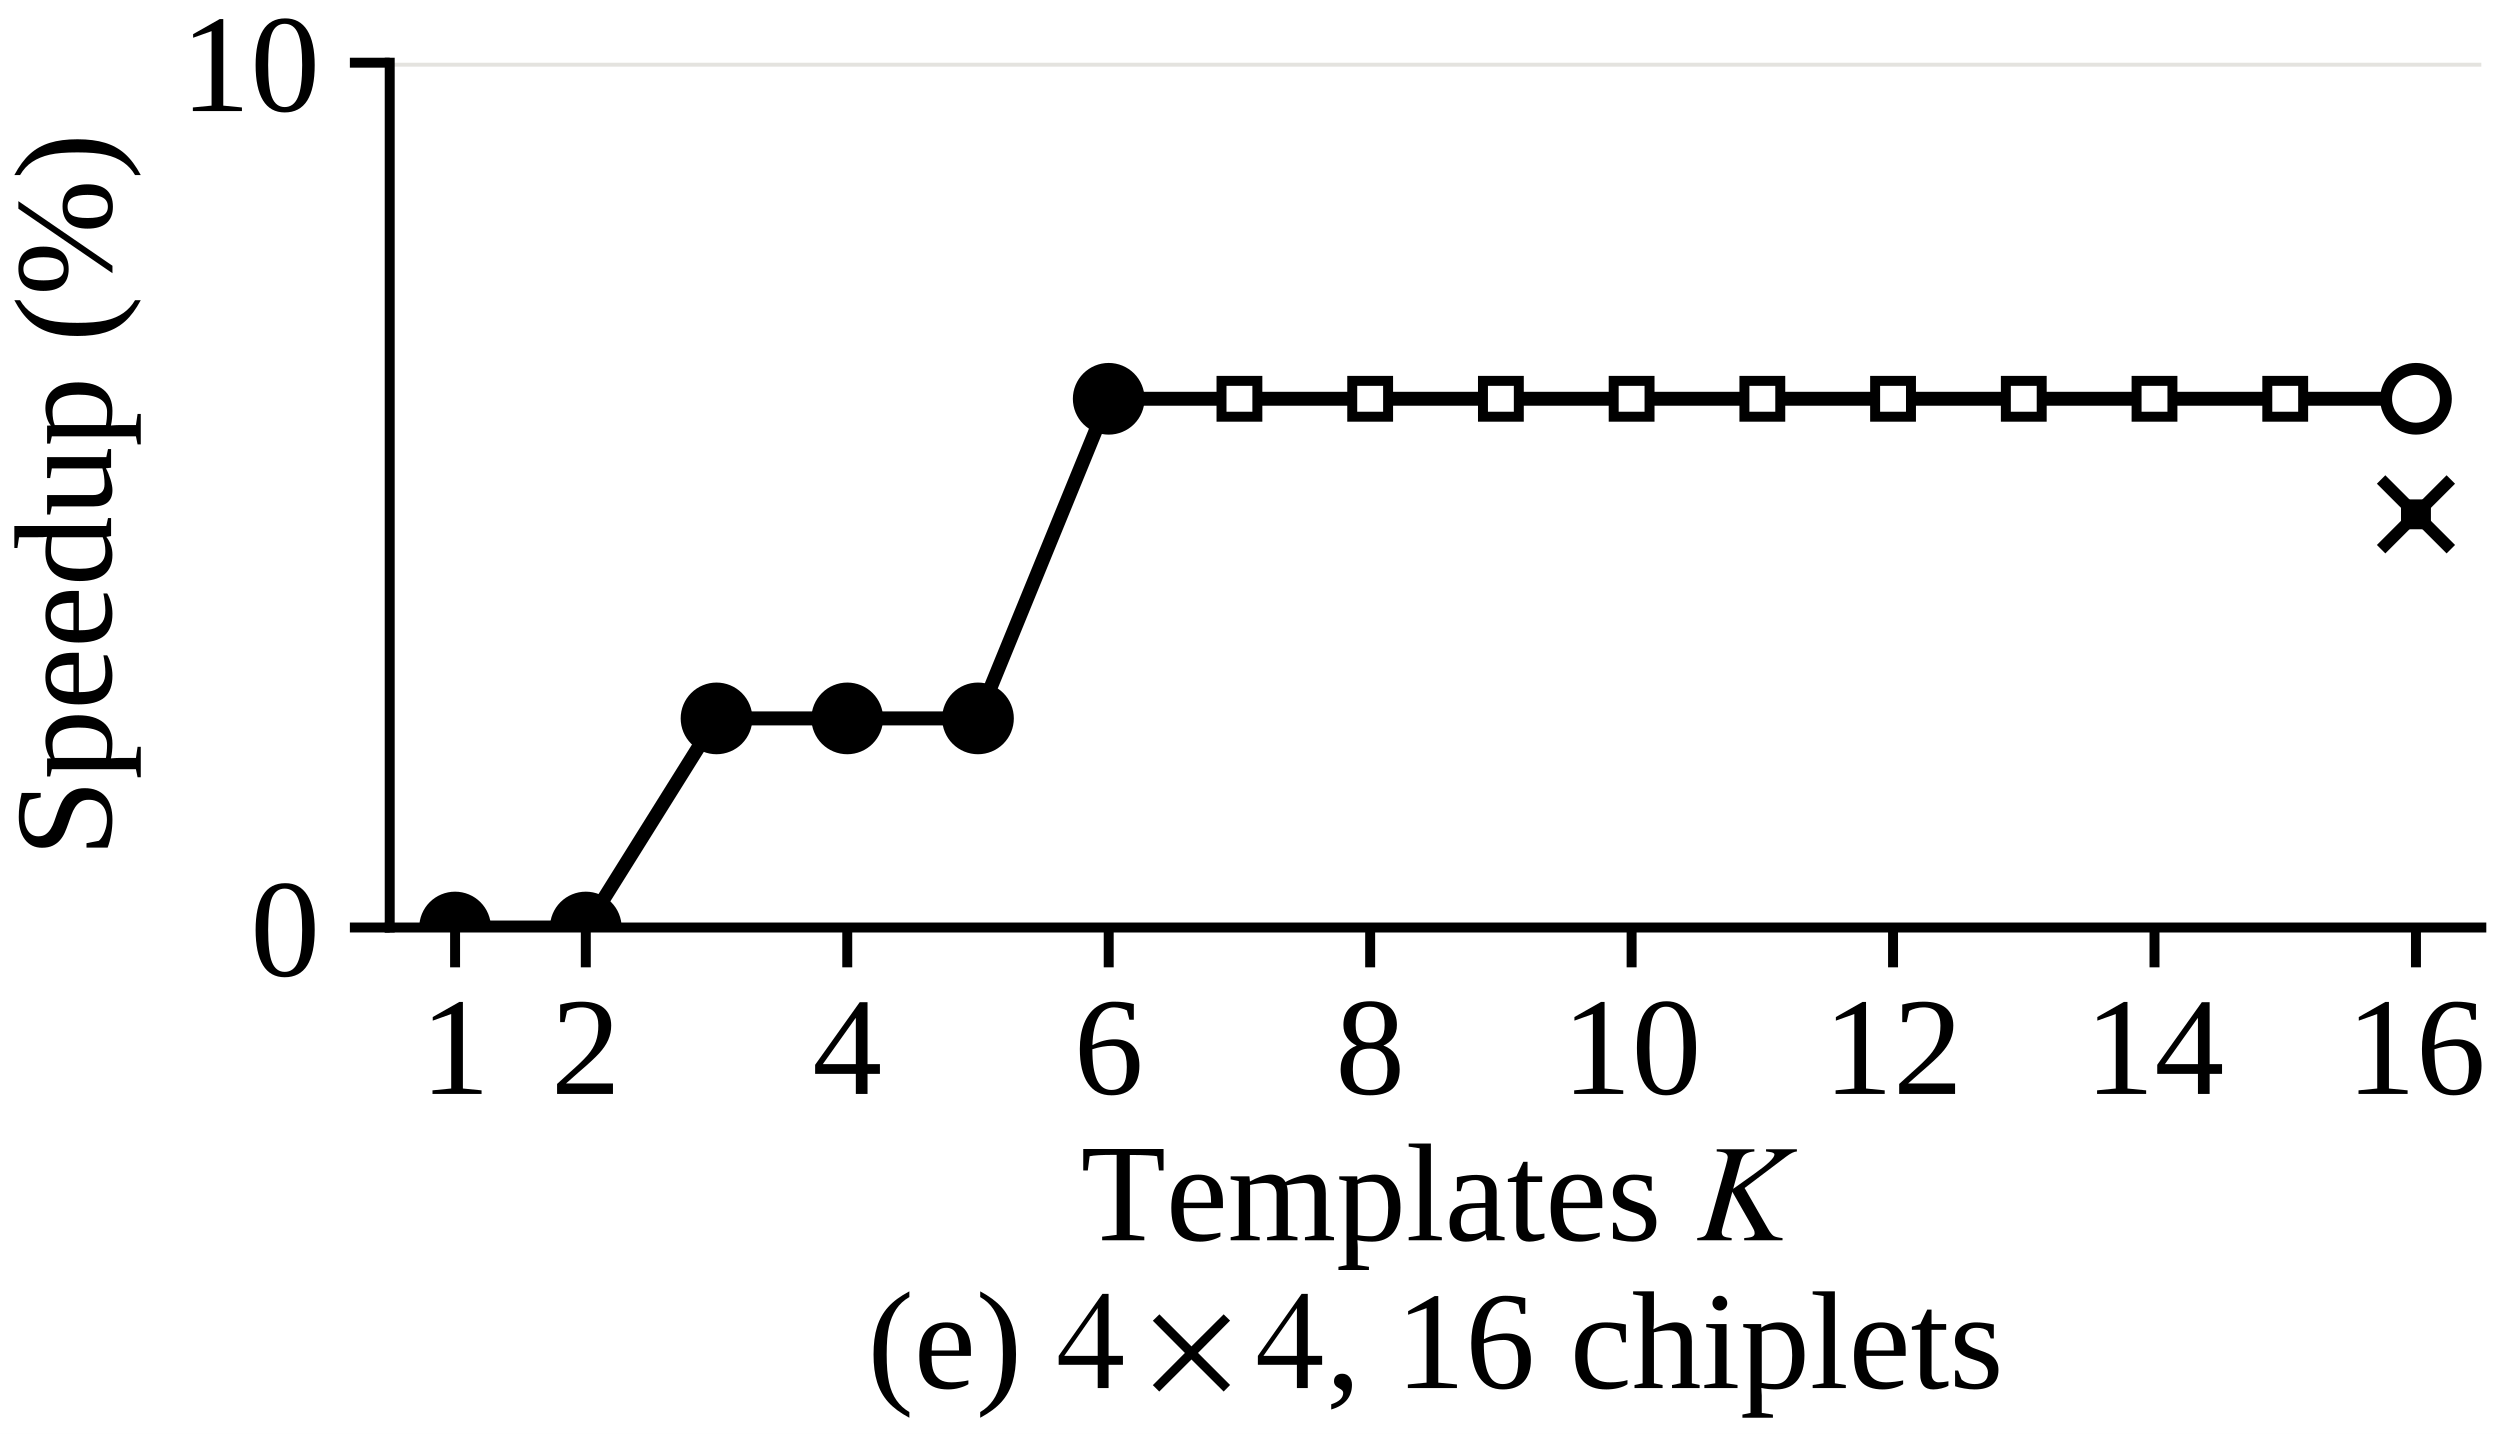
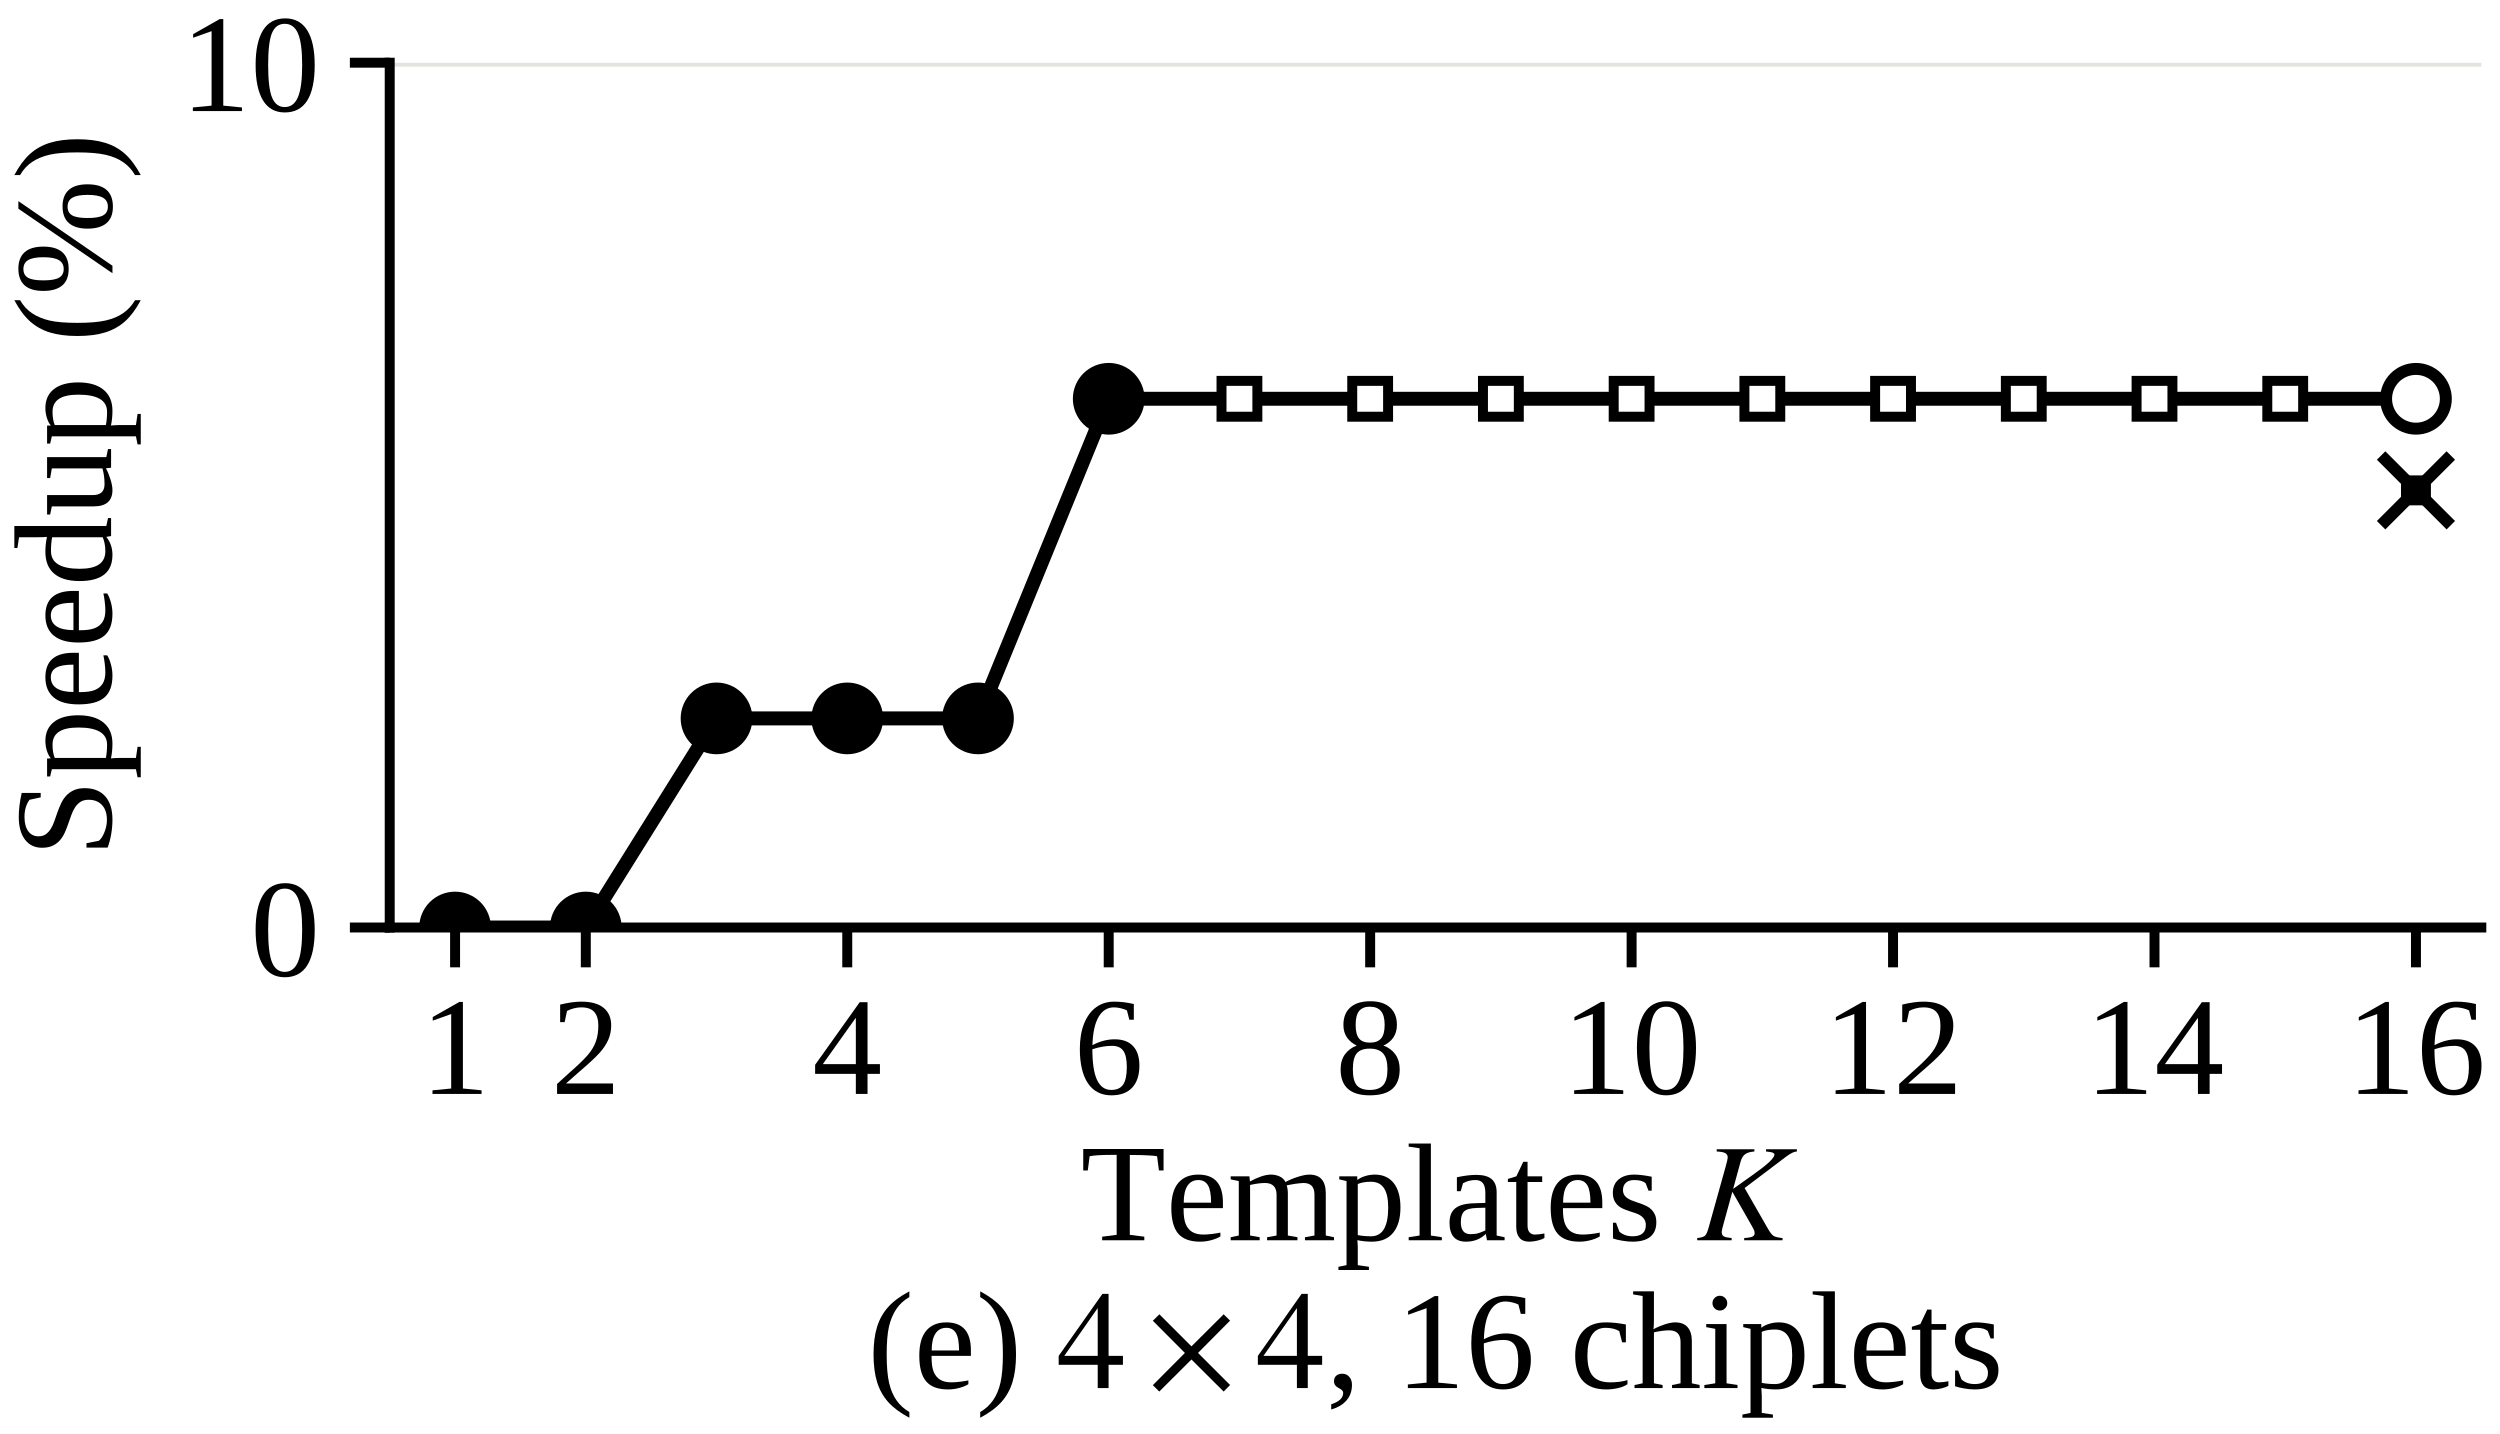
<svg xmlns="http://www.w3.org/2000/svg" xmlns:xlink="http://www.w3.org/1999/xlink" width="125.529pt" height="72pt" viewBox="0 0 125.529 72" version="1.1">
  <defs>
    <style type="text/css">*{stroke-linejoin: round; stroke-linecap: butt}</style>
  </defs>
  <g id="figure_1">
    <g id="patch_1">
      <path d="M 0 72  L 125.529 72  L 125.529 0  L 0 0  z " style="fill: #ffffff" />
    </g>
    <g id="axes_1">
      <g id="patch_2">
        <path d="M 19.568 46.572  L 124.591 46.572  L 124.591 3.149  L 19.568 3.149  z " style="fill: #ffffff" />
      </g>
      <g id="matplotlib.axis_1">
        <g id="xtick_1">
          <g id="line2d_1">
            <defs>
-               <path id="m3f2a30e1c8" d="M 0 0  L 0 2  " style="stroke: #000000; stroke-width: 0.5" />
-             </defs>
-             <g>
-               <use xlink:href="#m3f2a30e1c8" x="22.85" y="46.572" style="stroke: #000000; stroke-width: 0.5" />
+               <path id="m6d4c251b62" d="M 0 0  L 0 2  " style="stroke: #000000; stroke-width: 0.5" />
+             </defs>
+             <g>
+               <use xlink:href="#m6d4c251b62" x="22.85" y="46.572" style="stroke: #000000; stroke-width: 0.5" />
            </g>
          </g>
          <g id="text_1">
            <g transform="translate(21.1001 54.92922) scale(0.07 -0.07)">
              <defs>
                <path id="LiberationSerif-31" d="M 1959 250  L 2816 166  L 2816 0  L 563 0  L 563 166  L 1422 250  L 1422 3669  L 575 3366  L 575 3531  L 1797 4225  L 1959 4225  L 1959 250  z " transform="scale(0.015625)" />
              </defs>
              <use xlink:href="#LiberationSerif-31" />
            </g>
          </g>
        </g>
        <g id="xtick_2">
          <g id="line2d_2">
            <g>
-               <use xlink:href="#m3f2a30e1c8" x="29.414" y="46.572" style="stroke: #000000; stroke-width: 0.5" />
+               <use xlink:href="#m6d4c251b62" x="29.414" y="46.572" style="stroke: #000000; stroke-width: 0.5" />
            </g>
          </g>
          <g id="text_2">
            <g transform="translate(27.66404 54.92922) scale(0.07 -0.07)">
              <defs>
                <path id="LiberationSerif-32" d="M 2847 0  L 281 0  L 281 459  L 863 988  Q 1422 1478 1684 1781  Q 1947 2084 2061 2406  Q 2175 2728 2175 3144  Q 2175 3550 1990 3762  Q 1806 3975 1388 3975  Q 1222 3975 1047 3929  Q 872 3884 738 3809  L 628 3297  L 422 3297  L 422 4103  Q 991 4238 1388 4238  Q 2075 4238 2420 3952  Q 2766 3666 2766 3144  Q 2766 2794 2630 2483  Q 2494 2172 2212 1864  Q 1931 1556 1281 1003  Q 1003 766 691 481  L 2847 481  L 2847 0  z " transform="scale(0.015625)" />
              </defs>
              <use xlink:href="#LiberationSerif-32" />
            </g>
          </g>
        </g>
        <g id="xtick_3">
          <g id="line2d_3">
            <g>
-               <use xlink:href="#m3f2a30e1c8" x="42.542" y="46.572" style="stroke: #000000; stroke-width: 0.5" />
+               <use xlink:href="#m6d4c251b62" x="42.542" y="46.572" style="stroke: #000000; stroke-width: 0.5" />
            </g>
          </g>
          <g id="text_3">
            <g transform="translate(40.79193 54.92922) scale(0.07 -0.07)">
              <defs>
                <path id="LiberationSerif-34" d="M 2531 922  L 2531 0  L 1994 0  L 1994 922  L 125 922  L 125 1338  L 2172 4213  L 2531 4213  L 2531 1369  L 3100 1369  L 3100 922  L 2531 922  z M 1994 3478  L 1978 3478  L 478 1369  L 1994 1369  L 1994 3478  z " transform="scale(0.015625)" />
              </defs>
              <use xlink:href="#LiberationSerif-34" />
            </g>
          </g>
        </g>
        <g id="xtick_4">
          <g id="line2d_4">
            <g>
-               <use xlink:href="#m3f2a30e1c8" x="55.67" y="46.572" style="stroke: #000000; stroke-width: 0.5" />
+               <use xlink:href="#m6d4c251b62" x="55.67" y="46.572" style="stroke: #000000; stroke-width: 0.5" />
            </g>
          </g>
          <g id="text_4">
            <g transform="translate(53.91982 54.92922) scale(0.07 -0.07)">
              <defs>
                <path id="LiberationSerif-36" d="M 3009 1300  Q 3009 647 2679 292  Q 2350 -63 1728 -63  Q 1022 -63 648 487  Q 275 1038 275 2069  Q 275 2744 472 3234  Q 669 3725 1023 3981  Q 1378 4238 1844 4238  Q 2300 4238 2753 4128  L 2753 3406  L 2547 3406  L 2438 3834  Q 2334 3891 2159 3933  Q 1984 3975 1844 3975  Q 1388 3975 1133 3533  Q 878 3091 853 2241  Q 1363 2509 1875 2509  Q 2428 2509 2718 2198  Q 3009 1888 3009 1300  z M 1716 184  Q 2094 184 2262 429  Q 2431 675 2431 1241  Q 2431 1753 2270 1981  Q 2109 2209 1759 2209  Q 1331 2209 850 2053  Q 850 1100 1065 642  Q 1281 184 1716 184  z " transform="scale(0.015625)" />
              </defs>
              <use xlink:href="#LiberationSerif-36" />
            </g>
          </g>
        </g>
        <g id="xtick_5">
          <g id="line2d_5">
            <g>
-               <use xlink:href="#m3f2a30e1c8" x="68.798" y="46.572" style="stroke: #000000; stroke-width: 0.5" />
+               <use xlink:href="#m6d4c251b62" x="68.798" y="46.572" style="stroke: #000000; stroke-width: 0.5" />
            </g>
          </g>
          <g id="text_5">
            <g transform="translate(67.04771 54.92922) scale(0.07 -0.07)">
              <defs>
                <path id="LiberationSerif-38" d="M 2828 3169  Q 2828 2825 2661 2586  Q 2494 2347 2209 2222  Q 2566 2091 2761 1811  Q 2956 1531 2956 1131  Q 2956 538 2622 237  Q 2288 -63 1581 -63  Q 244 -63 244 1131  Q 244 1547 444 1820  Q 644 2094 984 2222  Q 713 2347 542 2584  Q 372 2822 372 3169  Q 372 3688 689 3972  Q 1006 4256 1606 4256  Q 2188 4256 2508 3973  Q 2828 3691 2828 3169  z M 2394 1131  Q 2394 1631 2198 1856  Q 2003 2081 1581 2081  Q 1169 2081 987 1867  Q 806 1653 806 1131  Q 806 603 990 393  Q 1175 184 1581 184  Q 1997 184 2195 401  Q 2394 619 2394 1131  z M 2266 3169  Q 2266 3600 2097 3803  Q 1928 4006 1588 4006  Q 1256 4006 1095 3809  Q 934 3613 934 3169  Q 934 2734 1090 2545  Q 1247 2356 1588 2356  Q 1938 2356 2102 2548  Q 2266 2741 2266 3169  z " transform="scale(0.015625)" />
              </defs>
              <use xlink:href="#LiberationSerif-38" />
            </g>
          </g>
        </g>
        <g id="xtick_6">
          <g id="line2d_6">
            <g>
-               <use xlink:href="#m3f2a30e1c8" x="81.926" y="46.572" style="stroke: #000000; stroke-width: 0.5" />
+               <use xlink:href="#m6d4c251b62" x="81.926" y="46.572" style="stroke: #000000; stroke-width: 0.5" />
            </g>
          </g>
          <g id="text_6">
            <g transform="translate(78.4256 54.92922) scale(0.07 -0.07)">
              <defs>
                <path id="LiberationSerif-30" d="M 2956 2113  Q 2956 -63 1581 -63  Q 919 -63 581 493  Q 244 1050 244 2113  Q 244 3153 581 3704  Q 919 4256 1606 4256  Q 2269 4256 2612 3711  Q 2956 3166 2956 2113  z M 2381 2113  Q 2381 3119 2190 3562  Q 2000 4006 1581 4006  Q 1175 4006 997 3587  Q 819 3169 819 2113  Q 819 1050 1000 617  Q 1181 184 1581 184  Q 1994 184 2187 639  Q 2381 1094 2381 2113  z " transform="scale(0.015625)" />
              </defs>
              <use xlink:href="#LiberationSerif-31" />
              <use xlink:href="#LiberationSerif-30" x="50" />
            </g>
          </g>
        </g>
        <g id="xtick_7">
          <g id="line2d_7">
            <g>
-               <use xlink:href="#m3f2a30e1c8" x="95.053" y="46.572" style="stroke: #000000; stroke-width: 0.5" />
+               <use xlink:href="#m6d4c251b62" x="95.053" y="46.572" style="stroke: #000000; stroke-width: 0.5" />
            </g>
          </g>
          <g id="text_7">
            <g transform="translate(91.55348 54.92922) scale(0.07 -0.07)">
              <use xlink:href="#LiberationSerif-31" />
              <use xlink:href="#LiberationSerif-32" x="50" />
            </g>
          </g>
        </g>
        <g id="xtick_8">
          <g id="line2d_8">
            <g>
-               <use xlink:href="#m3f2a30e1c8" x="108.181" y="46.572" style="stroke: #000000; stroke-width: 0.5" />
+               <use xlink:href="#m6d4c251b62" x="108.181" y="46.572" style="stroke: #000000; stroke-width: 0.5" />
            </g>
          </g>
          <g id="text_8">
            <g transform="translate(104.6814 54.92922) scale(0.07 -0.07)">
              <use xlink:href="#LiberationSerif-31" />
              <use xlink:href="#LiberationSerif-34" x="50" />
            </g>
          </g>
        </g>
        <g id="xtick_9">
          <g id="line2d_9">
            <g>
-               <use xlink:href="#m3f2a30e1c8" x="121.309" y="46.572" style="stroke: #000000; stroke-width: 0.5" />
+               <use xlink:href="#m6d4c251b62" x="121.309" y="46.572" style="stroke: #000000; stroke-width: 0.5" />
            </g>
          </g>
          <g id="text_9">
            <g transform="translate(117.8093 54.92922) scale(0.07 -0.07)">
              <use xlink:href="#LiberationSerif-31" />
              <use xlink:href="#LiberationSerif-36" x="50" />
            </g>
          </g>
        </g>
        <g id="text_10">
          <g transform="translate(54.26468 62.32) scale(0.07 -0.07)">
            <defs>
              <path id="LiberationSerif-54" d="M 984 0  L 984 166  L 1650 250  L 1650 3922  L 1491 3922  Q 700 3922 409 3859  L 325 3206  L 116 3206  L 116 4191  L 3803 4191  L 3803 3206  L 3591 3206  L 3506 3859  Q 3413 3881 3097 3898  Q 2781 3916 2406 3916  L 2253 3916  L 2253 250  L 2919 166  L 2919 0  L 984 0  z " transform="scale(0.015625)" />
              <path id="LiberationSerif-65" d="M 813 1478  L 813 1422  Q 813 991 908 752  Q 1003 513 1201 388  Q 1400 263 1722 263  Q 1891 263 2122 291  Q 2353 319 2503 353  L 2503 178  Q 2353 81 2095 9  Q 1838 -63 1569 -63  Q 884 -63 567 306  Q 250 675 250 1491  Q 250 2259 572 2637  Q 894 3016 1491 3016  Q 2619 3016 2619 1734  L 2619 1478  L 813 1478  z M 1491 2766  Q 1166 2766 992 2503  Q 819 2241 819 1728  L 2075 1728  Q 2075 2288 1931 2527  Q 1788 2766 1491 2766  z " transform="scale(0.015625)" />
              <path id="LiberationSerif-6d" d="M 1019 2700  Q 1253 2834 1515 2925  Q 1778 3016 1978 3016  Q 2194 3016 2376 2934  Q 2559 2853 2650 2675  Q 2891 2809 3214 2912  Q 3538 3016 3750 3016  Q 4500 3016 4500 2150  L 4500 219  L 4878 141  L 4878 0  L 3544 0  L 3544 141  L 3981 219  L 3981 2094  Q 3981 2631 3481 2631  Q 3400 2631 3292 2618  Q 3184 2606 3076 2590  Q 2969 2575 2870 2554  Q 2772 2534 2706 2522  Q 2759 2353 2759 2150  L 2759 219  L 3200 141  L 3200 0  L 1806 0  L 1806 141  L 2241 219  L 2241 2094  Q 2241 2353 2108 2492  Q 1975 2631 1709 2631  Q 1434 2631 1025 2541  L 1025 219  L 1466 141  L 1466 0  L 134 0  L 134 141  L 506 219  L 506 2719  L 134 2797  L 134 2938  L 994 2938  L 1019 2700  z " transform="scale(0.015625)" />
              <path id="LiberationSerif-70" d="M 475 2719  L 141 2797  L 141 2938  L 966 2938  L 972 2766  Q 1103 2878 1323 2947  Q 1544 3016 1772 3016  Q 2334 3016 2642 2625  Q 2950 2234 2950 1503  Q 2950 756 2614 346  Q 2278 -63 1644 -63  Q 1291 -63 972 6  Q 991 -219 991 -347  L 991 -1141  L 1503 -1216  L 1503 -1363  L 103 -1363  L 103 -1216  L 475 -1141  L 475 2719  z M 2388 1503  Q 2388 2103 2192 2395  Q 1997 2688 1600 2688  Q 1234 2688 991 2584  L 991 238  Q 1269 184 1600 184  Q 2388 184 2388 1503  z " transform="scale(0.015625)" />
              <path id="LiberationSerif-6c" d="M 1147 219  L 1650 141  L 1650 0  L 128 0  L 128 141  L 628 219  L 628 4225  L 128 4300  L 128 4441  L 1147 4441  L 1147 219  z " transform="scale(0.015625)" />
              <path id="LiberationSerif-61" d="M 1453 3003  Q 1934 3003 2161 2806  Q 2388 2609 2388 2203  L 2388 219  L 2753 141  L 2753 0  L 1947 0  L 1888 294  Q 1531 -63 978 -63  Q 225 -63 225 813  Q 225 1106 339 1298  Q 453 1491 703 1592  Q 953 1694 1428 1703  L 1869 1716  L 1869 2175  Q 1869 2478 1758 2622  Q 1647 2766 1416 2766  Q 1103 2766 844 2619  L 738 2253  L 563 2253  L 563 2894  Q 1069 3003 1453 3003  z M 1869 1497  L 1459 1484  Q 1041 1469 892 1322  Q 744 1175 744 831  Q 744 281 1191 281  Q 1403 281 1558 329  Q 1713 378 1869 453  L 1869 1497  z " transform="scale(0.015625)" />
              <path id="LiberationSerif-74" d="M 1044 -63  Q 744 -63 595 115  Q 447 294 447 616  L 447 2675  L 63 2675  L 63 2816  L 453 2938  L 769 3603  L 966 3603  L 966 2938  L 1638 2938  L 1638 2675  L 966 2675  L 966 672  Q 966 469 1058 366  Q 1150 263 1300 263  Q 1481 263 1741 313  L 1741 109  Q 1631 34 1425 -14  Q 1219 -63 1044 -63  z " transform="scale(0.015625)" />
              <path id="LiberationSerif-73" d="M 2259 825  Q 2259 388 1982 162  Q 1706 -63 1166 -63  Q 947 -63 683 -17  Q 419 28 269 84  L 269 806  L 409 806  L 563 397  Q 797 184 1172 184  Q 1778 184 1778 703  Q 1778 1084 1300 1247  L 1022 1338  Q 706 1441 562 1547  Q 419 1653 341 1808  Q 263 1963 263 2181  Q 263 2569 527 2792  Q 791 3016 1241 3016  Q 1563 3016 2047 2919  L 2047 2278  L 1900 2278  L 1769 2619  Q 1603 2766 1247 2766  Q 994 2766 861 2641  Q 728 2516 728 2303  Q 728 2125 848 2003  Q 969 1881 1213 1800  Q 1672 1644 1812 1572  Q 1953 1500 2051 1395  Q 2150 1291 2204 1156  Q 2259 1022 2259 825  z " transform="scale(0.015625)" />
              <path id="LiberationSerif-20" transform="scale(0.015625)" />
              <path id="STIXGeneral-Italic-4b" d="M 4621 4179  L 4621 4077  Q 4442 4077 4128 3840  L 2221 2400  L 3296 525  Q 3443 269 3552 201  Q 3661 134 3962 102  L 3962 0  L 2202 0  L 2202 102  L 2387 122  Q 2682 147 2682 326  Q 2682 365 2672 409  Q 2662 454 2630 515  Q 2598 576 2579 611  Q 2560 646 2509 736  Q 2458 826 2445 851  L 1658 2227  L 1242 710  Q 1171 467 1171 384  Q 1171 237 1264 182  Q 1357 128 1626 102  L 1626 0  L 45 0  L 45 102  Q 320 134 403 211  Q 486 288 563 557  L 1357 3405  Q 1446 3725 1446 3802  Q 1446 3936 1337 4000  Q 1229 4064 941 4077  L 941 4179  L 2669 4179  L 2669 4077  Q 2400 4058 2253 3958  Q 2106 3859 2035 3603  L 1696 2362  L 2675 3059  Q 3590 3706 3590 3936  Q 3590 4032 3360 4058  L 3206 4077  L 3206 4179  L 4621 4179  z " transform="scale(0.015625)" />
            </defs>
            <use xlink:href="#LiberationSerif-54" transform="translate(0 0.609375)" />
            <use xlink:href="#LiberationSerif-65" transform="translate(61.08398 0.609375)" />
            <use xlink:href="#LiberationSerif-6d" transform="translate(105.4688 0.609375)" />
            <use xlink:href="#LiberationSerif-70" transform="translate(183.252 0.609375)" />
            <use xlink:href="#LiberationSerif-6c" transform="translate(233.252 0.609375)" />
            <use xlink:href="#LiberationSerif-61" transform="translate(261.0352 0.609375)" />
            <use xlink:href="#LiberationSerif-74" transform="translate(305.4199 0.609375)" />
            <use xlink:href="#LiberationSerif-65" transform="translate(333.2031 0.609375)" />
            <use xlink:href="#LiberationSerif-73" transform="translate(377.5879 0.609375)" />
            <use xlink:href="#LiberationSerif-20" transform="translate(416.5039 0.609375)" />
            <use xlink:href="#STIXGeneral-Italic-4b" transform="translate(441.5039 0.609375)" />
          </g>
          <g transform="translate(43.55468 69.74) scale(0.07 -0.07)">
            <defs>
              <path id="LiberationSerif-28" d="M 884 1544  Q 884 731 993 248  Q 1103 -234 1337 -565  Q 1572 -897 1925 -1100  L 1925 -1363  Q 1306 -1034 957 -645  Q 609 -256 445 270  Q 281 797 281 1544  Q 281 2288 443 2811  Q 606 3334 953 3721  Q 1300 4109 1925 4441  L 1925 4178  Q 1544 3959 1319 3617  Q 1094 3275 989 2819  Q 884 2363 884 1544  z " transform="scale(0.015625)" />
              <path id="LiberationSerif-29" d="M 206 -1363  L 206 -1100  Q 559 -897 793 -564  Q 1028 -231 1137 251  Q 1247 734 1247 1544  Q 1247 2363 1142 2819  Q 1038 3275 813 3617  Q 588 3959 206 4178  L 206 4441  Q 831 4106 1178 3720  Q 1525 3334 1687 2811  Q 1850 2288 1850 1544  Q 1850 800 1687 273  Q 1525 -253 1178 -640  Q 831 -1028 206 -1363  z " transform="scale(0.015625)" />
              <path id="STIXGeneral-Regular-34" d="M 3027 1069  L 2368 1069  L 2368 0  L 1869 0  L 1869 1069  L 77 1069  L 77 1478  L 2086 4326  L 2368 4326  L 2368 1478  L 3027 1478  L 3027 1069  z M 1869 1478  L 1869 3674  L 333 1478  L 1869 1478  z " transform="scale(0.015625)" />
              <path id="STIXGeneral-Regular-d7" d="M 3821 141  L 3526 -160  L 2048 1312  L 570 -160  L 275 134  L 1747 1613  L 275 3091  L 576 3386  L 2048 1914  L 3526 3386  L 3821 3098  L 2349 1613  L 3821 141  z " transform="scale(0.015625)" />
              <path id="LiberationSerif-2c" d="M 1197 153  Q 1197 -275 948 -564  Q 700 -853 244 -984  L 244 -744  Q 794 -569 794 -219  Q 794 -156 747 -106  Q 700 -56 584 3  Q 372 113 372 313  Q 372 481 478 570  Q 584 659 750 659  Q 950 659 1073 515  Q 1197 372 1197 153  z " transform="scale(0.015625)" />
              <path id="LiberationSerif-63" d="M 2644 178  Q 2491 66 2222 1  Q 1953 -63 1672 -63  Q 244 -63 244 1491  Q 244 2225 608 2620  Q 972 3016 1650 3016  Q 2072 3016 2572 2919  L 2572 2100  L 2400 2100  L 2266 2619  Q 2006 2766 1644 2766  Q 806 2766 806 1491  Q 806 828 1061 545  Q 1316 263 1850 263  Q 2306 263 2644 366  L 2644 178  z " transform="scale(0.015625)" />
              <path id="LiberationSerif-68" d="M 1019 3169  Q 1019 2844 997 2700  Q 1222 2828 1508 2922  Q 1794 3016 1991 3016  Q 2372 3016 2565 2794  Q 2759 2572 2759 2150  L 2759 219  L 3116 141  L 3116 0  L 1850 0  L 1850 141  L 2241 219  L 2241 2113  Q 2241 2650 1722 2650  Q 1428 2650 1019 2559  L 1019 219  L 1416 141  L 1416 0  L 128 0  L 128 141  L 500 219  L 500 4225  L 63 4300  L 63 4441  L 1019 4441  L 1019 3169  z " transform="scale(0.015625)" />
              <path id="LiberationSerif-69" d="M 1184 3897  Q 1184 3759 1084 3659  Q 984 3559 844 3559  Q 706 3559 606 3659  Q 506 3759 506 3897  Q 506 4038 606 4138  Q 706 4238 844 4238  Q 984 4238 1084 4138  Q 1184 4038 1184 3897  z M 1153 219  L 1656 141  L 1656 0  L 134 0  L 134 141  L 634 219  L 634 2719  L 219 2797  L 219 2938  L 1153 2938  L 1153 219  z " transform="scale(0.015625)" />
            </defs>
            <use xlink:href="#LiberationSerif-28" transform="translate(0 0.609375)" />
            <use xlink:href="#LiberationSerif-65" transform="translate(33.30078 0.609375)" />
            <use xlink:href="#LiberationSerif-29" transform="translate(77.68555 0.609375)" />
            <use xlink:href="#LiberationSerif-20" transform="translate(110.9863 0.609375)" />
            <use xlink:href="#STIXGeneral-Regular-34" transform="translate(135.9863 0.609375)" />
            <use xlink:href="#STIXGeneral-Regular-d7" transform="translate(200.4263 0.609375)" />
            <use xlink:href="#STIXGeneral-Regular-34" transform="translate(278.8663 0.609375)" />
            <use xlink:href="#LiberationSerif-2c" transform="translate(328.8663 0.609375)" />
            <use xlink:href="#LiberationSerif-20" transform="translate(353.8663 0.609375)" />
            <use xlink:href="#LiberationSerif-31" transform="translate(378.8663 0.609375)" />
            <use xlink:href="#LiberationSerif-36" transform="translate(428.8663 0.609375)" />
            <use xlink:href="#LiberationSerif-20" transform="translate(478.8663 0.609375)" />
            <use xlink:href="#LiberationSerif-63" transform="translate(503.8663 0.609375)" />
            <use xlink:href="#LiberationSerif-68" transform="translate(548.251 0.609375)" />
            <use xlink:href="#LiberationSerif-69" transform="translate(598.251 0.609375)" />
            <use xlink:href="#LiberationSerif-70" transform="translate(626.0342 0.609375)" />
            <use xlink:href="#LiberationSerif-6c" transform="translate(676.0342 0.609375)" />
            <use xlink:href="#LiberationSerif-65" transform="translate(703.8174 0.609375)" />
            <use xlink:href="#LiberationSerif-74" transform="translate(748.2022 0.609375)" />
            <use xlink:href="#LiberationSerif-73" transform="translate(775.9854 0.609375)" />
          </g>
        </g>
      </g>
      <g id="matplotlib.axis_2">
        <g id="ytick_1">
          <g id="line2d_10">
-             <path d="M 19.568 46.572  L 124.591 46.572  " clip-path="url(#pfae0a63686)" style="fill: none; stroke: #e4e3df; stroke-width: 0.4; stroke-linecap: square" />
+             <path d="M 19.568 46.572  L 124.591 46.572  " clip-path="url(#p0a0367f3e2)" style="fill: none; stroke: #e4e3df; stroke-width: 0.4; stroke-linecap: square" />
          </g>
          <g id="line2d_11">
            <defs>
-               <path id="m8ef1fff574" d="M 0 0  L -2 0  " style="stroke: #000000; stroke-width: 0.5" />
-             </defs>
-             <g>
-               <use xlink:href="#m8ef1fff574" x="19.568" y="46.572" style="stroke: #000000; stroke-width: 0.5" />
+               <path id="med2399370b" d="M 0 0  L -2 0  " style="stroke: #000000; stroke-width: 0.5" />
+             </defs>
+             <g>
+               <use xlink:href="#med2399370b" x="19.568" y="46.572" style="stroke: #000000; stroke-width: 0.5" />
            </g>
          </g>
          <g id="text_11">
            <g transform="translate(12.56813 49.00055) scale(0.07 -0.07)">
              <use xlink:href="#LiberationSerif-30" />
            </g>
          </g>
        </g>
        <g id="ytick_2">
          <g id="line2d_12">
-             <path d="M 19.568 3.149  L 124.591 3.149  " clip-path="url(#pfae0a63686)" style="fill: none; stroke: #e4e3df; stroke-width: 0.4; stroke-linecap: square" />
+             <path d="M 19.568 3.149  L 124.591 3.149  " clip-path="url(#p0a0367f3e2)" style="fill: none; stroke: #e4e3df; stroke-width: 0.4; stroke-linecap: square" />
          </g>
          <g id="line2d_13">
            <g>
-               <use xlink:href="#m8ef1fff574" x="19.568" y="3.149" style="stroke: #000000; stroke-width: 0.5" />
+               <use xlink:href="#med2399370b" x="19.568" y="3.149" style="stroke: #000000; stroke-width: 0.5" />
            </g>
          </g>
          <g id="text_12">
            <g transform="translate(9.068125 5.577344) scale(0.07 -0.07)">
              <use xlink:href="#LiberationSerif-31" />
              <use xlink:href="#LiberationSerif-30" x="50" />
            </g>
          </g>
        </g>
        <g id="text_13">
          <g transform="translate(5.577344 43.03512) rotate(-90) scale(0.07 -0.07)">
            <defs>
              <path id="LiberationSerif-53" d="M 434 1128  L 638 1128  L 747 563  Q 863 416 1145 303  Q 1428 191 1703 191  Q 2141 191 2386 414  Q 2631 638 2631 1031  Q 2631 1256 2536 1403  Q 2441 1550 2286 1651  Q 2131 1753 1934 1823  Q 1738 1894 1530 1966  Q 1322 2038 1125 2125  Q 928 2213 773 2347  Q 619 2481 523 2679  Q 428 2878 428 3169  Q 428 3669 803 3953  Q 1178 4238 1844 4238  Q 2350 4238 2944 4103  L 2944 3231  L 2741 3231  L 2631 3744  Q 2313 3975 1844 3975  Q 1425 3975 1189 3804  Q 953 3634 953 3334  Q 953 3131 1048 2997  Q 1144 2863 1298 2767  Q 1453 2672 1651 2603  Q 1850 2534 2058 2461  Q 2266 2388 2464 2295  Q 2663 2203 2817 2061  Q 2972 1919 3067 1714  Q 3163 1509 3163 1209  Q 3163 603 2791 270  Q 2419 -63 1719 -63  Q 1381 -63 1040 -3  Q 700 56 434 159  L 434 1128  z " transform="scale(0.015625)" />
              <path id="LiberationSerif-64" d="M 2259 219  Q 1906 -63 1434 -63  Q 231 -63 231 1441  Q 231 2213 572 2614  Q 913 3016 1575 3016  Q 1913 3016 2259 2944  Q 2241 3047 2241 3463  L 2241 4225  L 1747 4300  L 1747 4441  L 2759 4441  L 2759 219  L 3122 141  L 3122 0  L 2297 0  L 2259 219  z M 794 1441  Q 794 847 994 555  Q 1194 263 1606 263  Q 1959 263 2241 384  L 2241 2706  Q 1963 2759 1606 2759  Q 794 2759 794 1441  z " transform="scale(0.015625)" />
              <path id="LiberationSerif-75" d="M 978 838  Q 978 300 1478 300  Q 1866 300 2203 397  L 2203 2719  L 1759 2797  L 1759 2938  L 2719 2938  L 2719 219  L 3091 141  L 3091 0  L 2234 0  L 2209 238  Q 1988 116 1697 26  Q 1406 -63 1209 -63  Q 459 -63 459 800  L 459 2719  L 84 2797  L 84 2938  L 978 2938  L 978 838  z " transform="scale(0.015625)" />
              <path id="LiberationSerif-25" d="M 1375 -63  L 1031 -63  L 3994 4256  L 4341 4256  L 1375 -63  z M 2253 3109  Q 2253 1947 1222 1947  Q 719 1947 469 2244  Q 219 2541 219 3109  Q 219 4256 1241 4256  Q 1738 4256 1995 3968  Q 2253 3681 2253 3109  z M 1766 3109  Q 1766 3584 1636 3804  Q 1506 4025 1222 4025  Q 950 4025 826 3817  Q 703 3609 703 3109  Q 703 2597 828 2386  Q 953 2175 1222 2175  Q 1503 2175 1634 2398  Q 1766 2622 1766 3109  z M 5113 1081  Q 5113 -84 4084 -84  Q 3581 -84 3329 212  Q 3078 509 3078 1081  Q 3078 1638 3331 1933  Q 3584 2228 4103 2228  Q 4600 2228 4856 1940  Q 5113 1653 5113 1081  z M 4628 1081  Q 4628 1556 4498 1776  Q 4369 1997 4084 1997  Q 3813 1997 3689 1789  Q 3566 1581 3566 1081  Q 3566 569 3691 358  Q 3816 147 4084 147  Q 4366 147 4497 370  Q 4628 594 4628 1081  z " transform="scale(0.015625)" />
            </defs>
            <use xlink:href="#LiberationSerif-53" />
            <use xlink:href="#LiberationSerif-70" x="55.615" />
            <use xlink:href="#LiberationSerif-65" x="105.615" />
            <use xlink:href="#LiberationSerif-65" x="150" />
            <use xlink:href="#LiberationSerif-64" x="194.385" />
            <use xlink:href="#LiberationSerif-75" x="244.385" />
            <use xlink:href="#LiberationSerif-70" x="294.385" />
            <use xlink:href="#LiberationSerif-20" x="344.385" />
            <use xlink:href="#LiberationSerif-28" x="369.385" />
            <use xlink:href="#LiberationSerif-25" x="402.686" />
            <use xlink:href="#LiberationSerif-29" x="485.986" />
          </g>
        </g>
      </g>
      <g id="line2d_14">
-         <path d="M 22.85 46.572  L 29.414 46.572  L 35.978 36.072  L 42.542 36.072  L 49.106 36.072  L 55.67 20.024  L 62.234 20.024  L 68.798 20.024  L 75.362 20.024  L 81.926 20.024  L 88.49 20.024  L 95.053 20.024  L 101.617 20.024  L 108.181 20.024  L 114.745 20.024  L 121.309 20.024  " clip-path="url(#pfae0a63686)" style="fill: none; stroke: #000000; stroke-width: 0.7; stroke-linecap: square" />
+         <path d="M 22.85 46.572  L 29.414 46.572  L 35.978 36.072  L 42.542 36.072  L 49.106 36.072  L 55.67 20.024  L 62.234 20.024  L 68.798 20.024  L 75.362 20.024  L 81.926 20.024  L 88.49 20.024  L 95.053 20.024  L 101.617 20.024  L 108.181 20.024  L 114.745 20.024  L 121.309 20.024  " clip-path="url(#p0a0367f3e2)" style="fill: none; stroke: #000000; stroke-width: 0.7; stroke-linecap: square" />
      </g>
      <g id="patch_3">
        <path d="M 19.568 46.572  L 19.568 3.149  " style="fill: none; stroke: #000000; stroke-width: 0.5; stroke-linejoin: miter; stroke-linecap: square" />
      </g>
      <g id="patch_4">
        <path d="M 19.568 46.572  L 124.591 46.572  " style="fill: none; stroke: #000000; stroke-width: 0.5; stroke-linejoin: miter; stroke-linecap: square" />
      </g>
      <g id="line2d_15">
-         <path d="M 22.85 46.572  " clip-path="url(#pfae0a63686)" style="fill: none; stroke: #000000; stroke-width: 1.5; stroke-linecap: square" />
+         <path d="M 22.85 46.572  " clip-path="url(#p0a0367f3e2)" style="fill: none; stroke: #000000; stroke-width: 1.5; stroke-linecap: square" />
        <defs>
-           <path id="m930d41e14e" d="M 0 1.5  C 0.398 1.5 0.779 1.342 1.061 1.061  C 1.342 0.779 1.5 0.398 1.5 0  C 1.5 -0.398 1.342 -0.779 1.061 -1.061  C 0.779 -1.342 0.398 -1.5 0 -1.5  C -0.398 -1.5 -0.779 -1.342 -1.061 -1.061  C -1.342 -0.779 -1.5 -0.398 -1.5 0  C -1.5 0.398 -1.342 0.779 -1.061 1.061  C -0.779 1.342 -0.398 1.5 0 1.5  z " style="stroke: #000000; stroke-width: 0.6" />
+           <path id="m5e9d50f009" d="M 0 1.5  C 0.398 1.5 0.779 1.342 1.061 1.061  C 1.342 0.779 1.5 0.398 1.5 0  C 1.5 -0.398 1.342 -0.779 1.061 -1.061  C 0.779 -1.342 0.398 -1.5 0 -1.5  C -0.398 -1.5 -0.779 -1.342 -1.061 -1.061  C -1.342 -0.779 -1.5 -0.398 -1.5 0  C -1.5 0.398 -1.342 0.779 -1.061 1.061  C -0.779 1.342 -0.398 1.5 0 1.5  z " style="stroke: #000000; stroke-width: 0.6" />
        </defs>
-         <g clip-path="url(#pfae0a63686)">
-           <use xlink:href="#m930d41e14e" x="22.85" y="46.572" style="stroke: #000000; stroke-width: 0.6" />
+         <g clip-path="url(#p0a0367f3e2)">
+           <use xlink:href="#m5e9d50f009" x="22.85" y="46.572" style="stroke: #000000; stroke-width: 0.6" />
        </g>
      </g>
      <g id="line2d_16">
-         <path d="M 29.414 46.572  " clip-path="url(#pfae0a63686)" style="fill: none; stroke: #000000; stroke-width: 1.5; stroke-linecap: square" />
-         <g clip-path="url(#pfae0a63686)">
-           <use xlink:href="#m930d41e14e" x="29.414" y="46.572" style="stroke: #000000; stroke-width: 0.6" />
+         <path d="M 29.414 46.572  " clip-path="url(#p0a0367f3e2)" style="fill: none; stroke: #000000; stroke-width: 1.5; stroke-linecap: square" />
+         <g clip-path="url(#p0a0367f3e2)">
+           <use xlink:href="#m5e9d50f009" x="29.414" y="46.572" style="stroke: #000000; stroke-width: 0.6" />
        </g>
      </g>
      <g id="line2d_17">
-         <path d="M 35.978 36.072  " clip-path="url(#pfae0a63686)" style="fill: none; stroke: #000000; stroke-width: 1.5; stroke-linecap: square" />
-         <g clip-path="url(#pfae0a63686)">
-           <use xlink:href="#m930d41e14e" x="35.978" y="36.072" style="stroke: #000000; stroke-width: 0.6" />
+         <path d="M 35.978 36.072  " clip-path="url(#p0a0367f3e2)" style="fill: none; stroke: #000000; stroke-width: 1.5; stroke-linecap: square" />
+         <g clip-path="url(#p0a0367f3e2)">
+           <use xlink:href="#m5e9d50f009" x="35.978" y="36.072" style="stroke: #000000; stroke-width: 0.6" />
        </g>
      </g>
      <g id="line2d_18">
-         <path d="M 42.542 36.072  " clip-path="url(#pfae0a63686)" style="fill: none; stroke: #000000; stroke-width: 1.5; stroke-linecap: square" />
-         <g clip-path="url(#pfae0a63686)">
-           <use xlink:href="#m930d41e14e" x="42.542" y="36.072" style="stroke: #000000; stroke-width: 0.6" />
+         <path d="M 42.542 36.072  " clip-path="url(#p0a0367f3e2)" style="fill: none; stroke: #000000; stroke-width: 1.5; stroke-linecap: square" />
+         <g clip-path="url(#p0a0367f3e2)">
+           <use xlink:href="#m5e9d50f009" x="42.542" y="36.072" style="stroke: #000000; stroke-width: 0.6" />
        </g>
      </g>
      <g id="line2d_19">
-         <path d="M 49.106 36.072  " clip-path="url(#pfae0a63686)" style="fill: none; stroke: #000000; stroke-width: 1.5; stroke-linecap: square" />
-         <g clip-path="url(#pfae0a63686)">
-           <use xlink:href="#m930d41e14e" x="49.106" y="36.072" style="stroke: #000000; stroke-width: 0.6" />
+         <path d="M 49.106 36.072  " clip-path="url(#p0a0367f3e2)" style="fill: none; stroke: #000000; stroke-width: 1.5; stroke-linecap: square" />
+         <g clip-path="url(#p0a0367f3e2)">
+           <use xlink:href="#m5e9d50f009" x="49.106" y="36.072" style="stroke: #000000; stroke-width: 0.6" />
        </g>
      </g>
      <g id="line2d_20">
-         <path d="M 55.67 20.024  " clip-path="url(#pfae0a63686)" style="fill: none; stroke: #000000; stroke-width: 1.5; stroke-linecap: square" />
-         <g clip-path="url(#pfae0a63686)">
-           <use xlink:href="#m930d41e14e" x="55.67" y="20.024" style="stroke: #000000; stroke-width: 0.6" />
+         <path d="M 55.67 20.024  " clip-path="url(#p0a0367f3e2)" style="fill: none; stroke: #000000; stroke-width: 1.5; stroke-linecap: square" />
+         <g clip-path="url(#p0a0367f3e2)">
+           <use xlink:href="#m5e9d50f009" x="55.67" y="20.024" style="stroke: #000000; stroke-width: 0.6" />
        </g>
      </g>
      <g id="line2d_21">
-         <path d="M 62.234 20.024  " clip-path="url(#pfae0a63686)" style="fill: none; stroke: #000000; stroke-width: 1.5; stroke-linecap: square" />
+         <path d="M 62.234 20.024  " clip-path="url(#p0a0367f3e2)" style="fill: none; stroke: #000000; stroke-width: 1.5; stroke-linecap: square" />
        <defs>
-           <path id="m041d772a73" d="M -0.9 0.9  L 0.9 0.9  L 0.9 -0.9  L -0.9 -0.9  z " style="stroke: #000000; stroke-width: 0.5; stroke-linejoin: miter" />
+           <path id="m1643322f3f" d="M -0.9 0.9  L 0.9 0.9  L 0.9 -0.9  L -0.9 -0.9  z " style="stroke: #000000; stroke-width: 0.5; stroke-linejoin: miter" />
        </defs>
-         <g clip-path="url(#pfae0a63686)">
-           <use xlink:href="#m041d772a73" x="62.234" y="20.024" style="fill: #ffffff; stroke: #000000; stroke-width: 0.5; stroke-linejoin: miter" />
+         <g clip-path="url(#p0a0367f3e2)">
+           <use xlink:href="#m1643322f3f" x="62.234" y="20.024" style="fill: #ffffff; stroke: #000000; stroke-width: 0.5; stroke-linejoin: miter" />
        </g>
      </g>
      <g id="line2d_22">
-         <path d="M 68.798 20.024  " clip-path="url(#pfae0a63686)" style="fill: none; stroke: #000000; stroke-width: 1.5; stroke-linecap: square" />
-         <g clip-path="url(#pfae0a63686)">
-           <use xlink:href="#m041d772a73" x="68.798" y="20.024" style="fill: #ffffff; stroke: #000000; stroke-width: 0.5; stroke-linejoin: miter" />
+         <path d="M 68.798 20.024  " clip-path="url(#p0a0367f3e2)" style="fill: none; stroke: #000000; stroke-width: 1.5; stroke-linecap: square" />
+         <g clip-path="url(#p0a0367f3e2)">
+           <use xlink:href="#m1643322f3f" x="68.798" y="20.024" style="fill: #ffffff; stroke: #000000; stroke-width: 0.5; stroke-linejoin: miter" />
        </g>
      </g>
      <g id="line2d_23">
-         <path d="M 75.362 20.024  " clip-path="url(#pfae0a63686)" style="fill: none; stroke: #000000; stroke-width: 1.5; stroke-linecap: square" />
-         <g clip-path="url(#pfae0a63686)">
-           <use xlink:href="#m041d772a73" x="75.362" y="20.024" style="fill: #ffffff; stroke: #000000; stroke-width: 0.5; stroke-linejoin: miter" />
+         <path d="M 75.362 20.024  " clip-path="url(#p0a0367f3e2)" style="fill: none; stroke: #000000; stroke-width: 1.5; stroke-linecap: square" />
+         <g clip-path="url(#p0a0367f3e2)">
+           <use xlink:href="#m1643322f3f" x="75.362" y="20.024" style="fill: #ffffff; stroke: #000000; stroke-width: 0.5; stroke-linejoin: miter" />
        </g>
      </g>
      <g id="line2d_24">
-         <path d="M 81.926 20.024  " clip-path="url(#pfae0a63686)" style="fill: none; stroke: #000000; stroke-width: 1.5; stroke-linecap: square" />
-         <g clip-path="url(#pfae0a63686)">
-           <use xlink:href="#m041d772a73" x="81.926" y="20.024" style="fill: #ffffff; stroke: #000000; stroke-width: 0.5; stroke-linejoin: miter" />
+         <path d="M 81.926 20.024  " clip-path="url(#p0a0367f3e2)" style="fill: none; stroke: #000000; stroke-width: 1.5; stroke-linecap: square" />
+         <g clip-path="url(#p0a0367f3e2)">
+           <use xlink:href="#m1643322f3f" x="81.926" y="20.024" style="fill: #ffffff; stroke: #000000; stroke-width: 0.5; stroke-linejoin: miter" />
        </g>
      </g>
      <g id="line2d_25">
-         <path d="M 88.49 20.024  " clip-path="url(#pfae0a63686)" style="fill: none; stroke: #000000; stroke-width: 1.5; stroke-linecap: square" />
-         <g clip-path="url(#pfae0a63686)">
-           <use xlink:href="#m041d772a73" x="88.49" y="20.024" style="fill: #ffffff; stroke: #000000; stroke-width: 0.5; stroke-linejoin: miter" />
+         <path d="M 88.49 20.024  " clip-path="url(#p0a0367f3e2)" style="fill: none; stroke: #000000; stroke-width: 1.5; stroke-linecap: square" />
+         <g clip-path="url(#p0a0367f3e2)">
+           <use xlink:href="#m1643322f3f" x="88.49" y="20.024" style="fill: #ffffff; stroke: #000000; stroke-width: 0.5; stroke-linejoin: miter" />
        </g>
      </g>
      <g id="line2d_26">
-         <path d="M 95.053 20.024  " clip-path="url(#pfae0a63686)" style="fill: none; stroke: #000000; stroke-width: 1.5; stroke-linecap: square" />
-         <g clip-path="url(#pfae0a63686)">
-           <use xlink:href="#m041d772a73" x="95.053" y="20.024" style="fill: #ffffff; stroke: #000000; stroke-width: 0.5; stroke-linejoin: miter" />
+         <path d="M 95.053 20.024  " clip-path="url(#p0a0367f3e2)" style="fill: none; stroke: #000000; stroke-width: 1.5; stroke-linecap: square" />
+         <g clip-path="url(#p0a0367f3e2)">
+           <use xlink:href="#m1643322f3f" x="95.053" y="20.024" style="fill: #ffffff; stroke: #000000; stroke-width: 0.5; stroke-linejoin: miter" />
        </g>
      </g>
      <g id="line2d_27">
-         <path d="M 101.617 20.024  " clip-path="url(#pfae0a63686)" style="fill: none; stroke: #000000; stroke-width: 1.5; stroke-linecap: square" />
-         <g clip-path="url(#pfae0a63686)">
-           <use xlink:href="#m041d772a73" x="101.617" y="20.024" style="fill: #ffffff; stroke: #000000; stroke-width: 0.5; stroke-linejoin: miter" />
+         <path d="M 101.617 20.024  " clip-path="url(#p0a0367f3e2)" style="fill: none; stroke: #000000; stroke-width: 1.5; stroke-linecap: square" />
+         <g clip-path="url(#p0a0367f3e2)">
+           <use xlink:href="#m1643322f3f" x="101.617" y="20.024" style="fill: #ffffff; stroke: #000000; stroke-width: 0.5; stroke-linejoin: miter" />
        </g>
      </g>
      <g id="line2d_28">
-         <path d="M 108.181 20.024  " clip-path="url(#pfae0a63686)" style="fill: none; stroke: #000000; stroke-width: 1.5; stroke-linecap: square" />
-         <g clip-path="url(#pfae0a63686)">
-           <use xlink:href="#m041d772a73" x="108.181" y="20.024" style="fill: #ffffff; stroke: #000000; stroke-width: 0.5; stroke-linejoin: miter" />
+         <path d="M 108.181 20.024  " clip-path="url(#p0a0367f3e2)" style="fill: none; stroke: #000000; stroke-width: 1.5; stroke-linecap: square" />
+         <g clip-path="url(#p0a0367f3e2)">
+           <use xlink:href="#m1643322f3f" x="108.181" y="20.024" style="fill: #ffffff; stroke: #000000; stroke-width: 0.5; stroke-linejoin: miter" />
        </g>
      </g>
      <g id="line2d_29">
-         <path d="M 114.745 20.024  " clip-path="url(#pfae0a63686)" style="fill: none; stroke: #000000; stroke-width: 1.5; stroke-linecap: square" />
-         <g clip-path="url(#pfae0a63686)">
-           <use xlink:href="#m041d772a73" x="114.745" y="20.024" style="fill: #ffffff; stroke: #000000; stroke-width: 0.5; stroke-linejoin: miter" />
+         <path d="M 114.745 20.024  " clip-path="url(#p0a0367f3e2)" style="fill: none; stroke: #000000; stroke-width: 1.5; stroke-linecap: square" />
+         <g clip-path="url(#p0a0367f3e2)">
+           <use xlink:href="#m1643322f3f" x="114.745" y="20.024" style="fill: #ffffff; stroke: #000000; stroke-width: 0.5; stroke-linejoin: miter" />
        </g>
      </g>
      <g id="line2d_30">
-         <path d="M 121.309 20.024  " clip-path="url(#pfae0a63686)" style="fill: none; stroke: #000000; stroke-width: 1.5; stroke-linecap: square" />
+         <path d="M 121.309 20.024  " clip-path="url(#p0a0367f3e2)" style="fill: none; stroke: #000000; stroke-width: 1.5; stroke-linecap: square" />
        <defs>
-           <path id="m31f28eca8e" d="M 0 1.5  C 0.398 1.5 0.779 1.342 1.061 1.061  C 1.342 0.779 1.5 0.398 1.5 0  C 1.5 -0.398 1.342 -0.779 1.061 -1.061  C 0.779 -1.342 0.398 -1.5 0 -1.5  C -0.398 -1.5 -0.779 -1.342 -1.061 -1.061  C -1.342 -0.779 -1.5 -0.398 -1.5 0  C -1.5 0.398 -1.342 0.779 -1.061 1.061  C -0.779 1.342 -0.398 1.5 0 1.5  z " style="stroke: #000000; stroke-width: 0.6" />
+           <path id="m26e77ebe63" d="M 0 1.5  C 0.398 1.5 0.779 1.342 1.061 1.061  C 1.342 0.779 1.5 0.398 1.5 0  C 1.5 -0.398 1.342 -0.779 1.061 -1.061  C 0.779 -1.342 0.398 -1.5 0 -1.5  C -0.398 -1.5 -0.779 -1.342 -1.061 -1.061  C -1.342 -0.779 -1.5 -0.398 -1.5 0  C -1.5 0.398 -1.342 0.779 -1.061 1.061  C -0.779 1.342 -0.398 1.5 0 1.5  z " style="stroke: #000000; stroke-width: 0.6" />
        </defs>
-         <g clip-path="url(#pfae0a63686)">
-           <use xlink:href="#m31f28eca8e" x="121.309" y="20.024" style="fill: #ffffff; stroke: #000000; stroke-width: 0.6" />
+         <g clip-path="url(#p0a0367f3e2)">
+           <use xlink:href="#m26e77ebe63" x="121.309" y="20.024" style="fill: #ffffff; stroke: #000000; stroke-width: 0.6" />
        </g>
      </g>
      <g id="line2d_31">
-         <path d="M 121.309 25.826  " clip-path="url(#pfae0a63686)" style="fill: none; stroke: #000000; stroke-width: 1.5; stroke-linecap: square" />
+         <path d="M 121.309 24.622  " clip-path="url(#p0a0367f3e2)" style="fill: none; stroke: #000000; stroke-width: 1.5; stroke-linecap: square" />
        <defs>
-           <path id="ma1b1a8da71" d="M -1.75 1.75  L 1.75 -1.75  M -1.75 -1.75  L 1.75 1.75  " style="stroke: #000000; stroke-width: 0.6" />
+           <path id="md8bd954667" d="M -1.75 1.75  L 1.75 -1.75  M -1.75 -1.75  L 1.75 1.75  " style="stroke: #000000; stroke-width: 0.6" />
        </defs>
-         <g clip-path="url(#pfae0a63686)">
-           <use xlink:href="#ma1b1a8da71" x="121.309" y="25.826" style="stroke: #000000; stroke-width: 0.6" />
+         <g clip-path="url(#p0a0367f3e2)">
+           <use xlink:href="#md8bd954667" x="121.309" y="24.622" style="stroke: #000000; stroke-width: 0.6" />
        </g>
      </g>
    </g>
  </g>
  <defs>
-     <clipPath id="pfae0a63686">
+     <clipPath id="p0a0367f3e2">
      <rect x="19.568" y="3.149" width="105.023" height="43.423" />
    </clipPath>
  </defs>
</svg>
